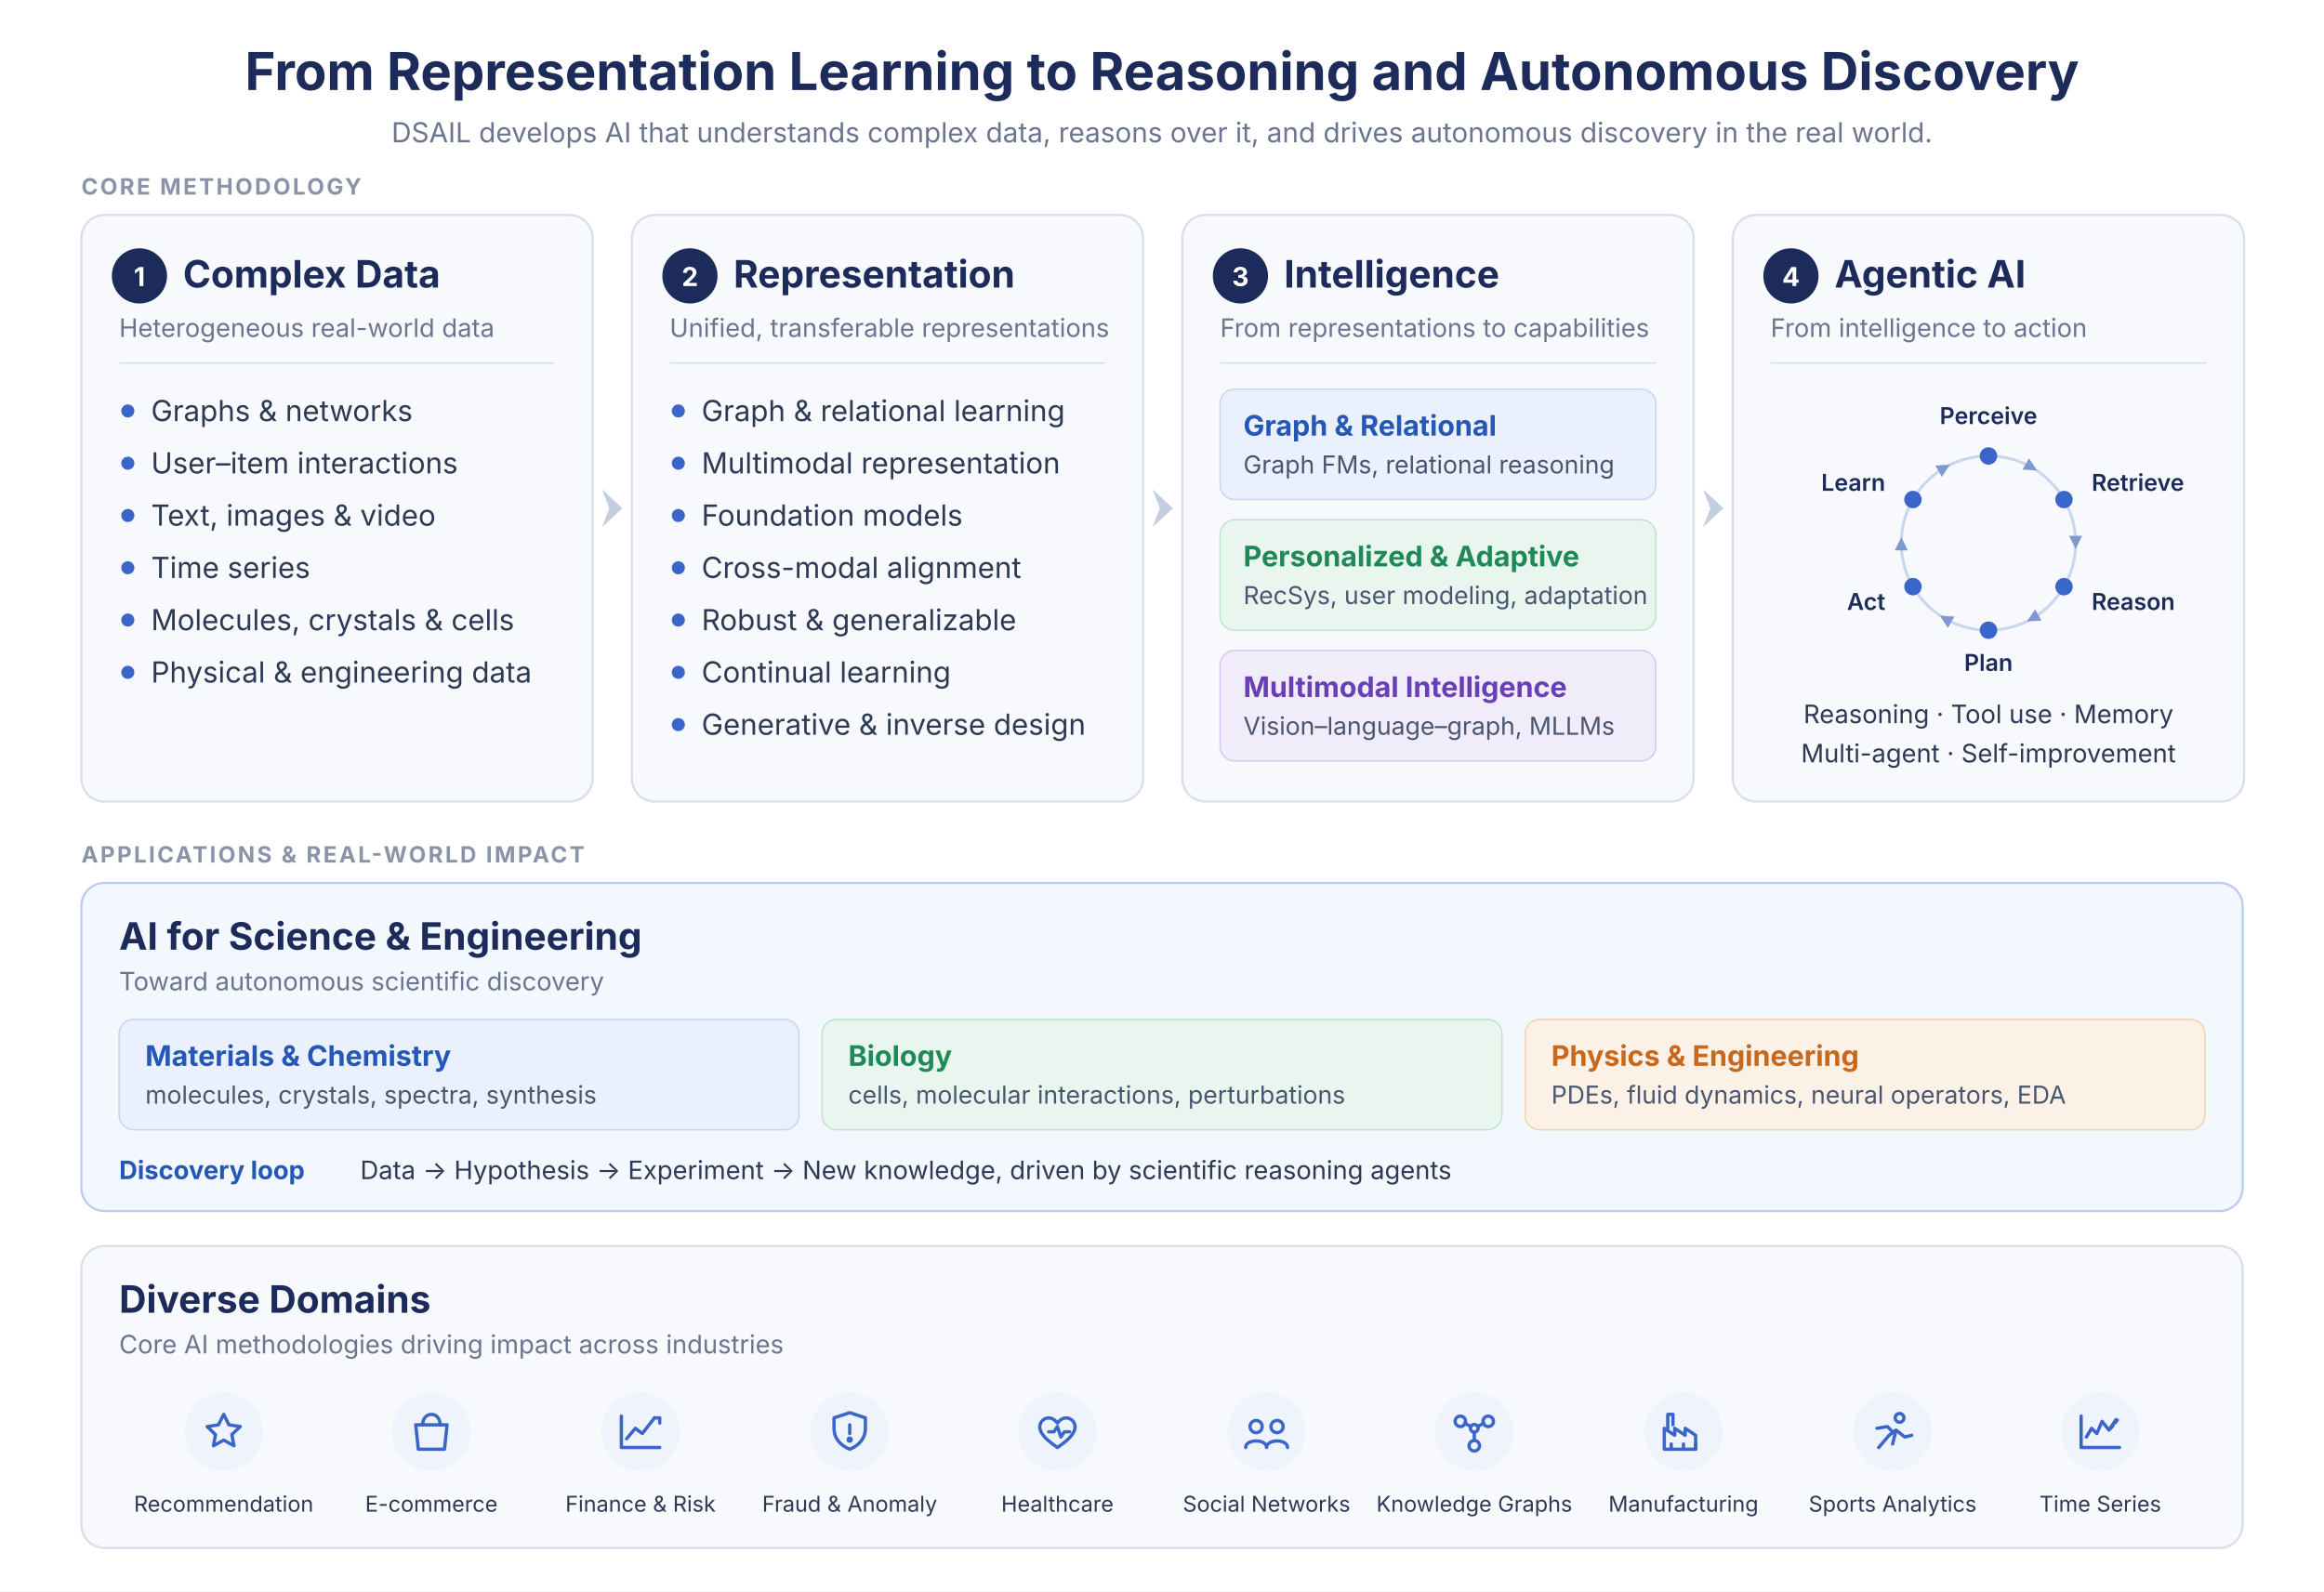
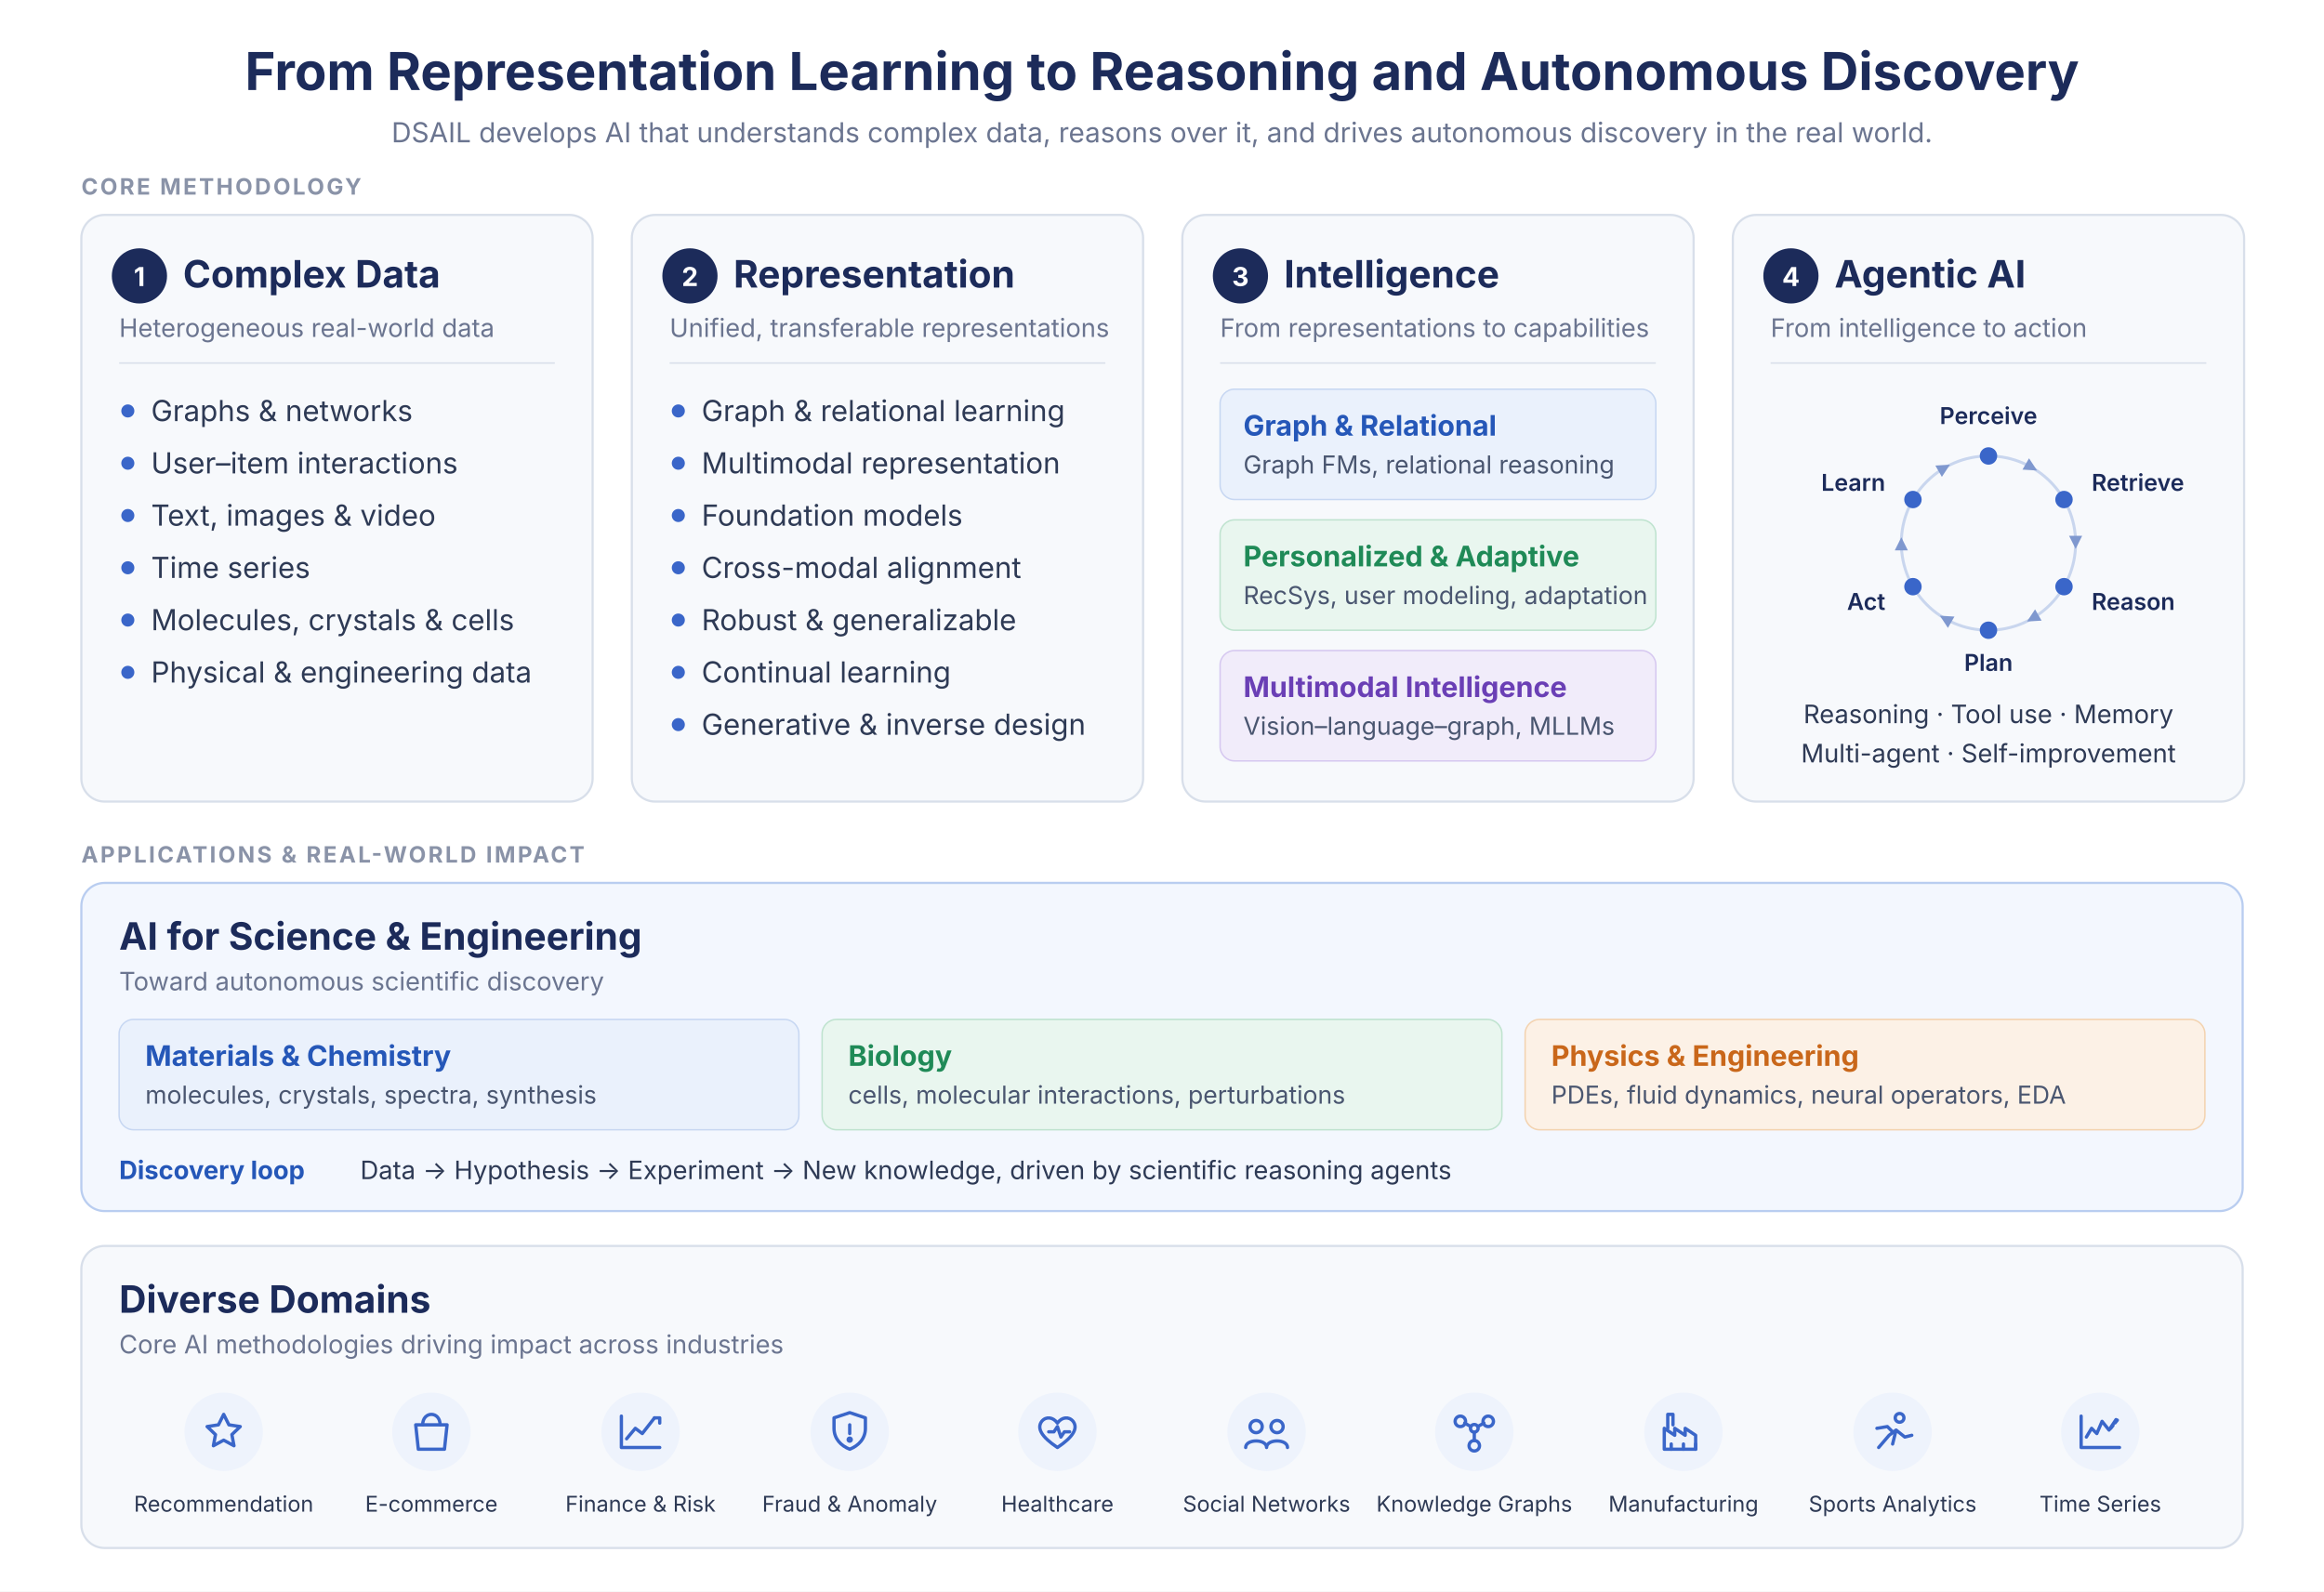
<svg xmlns="http://www.w3.org/2000/svg" viewBox="0 0 1600 1096" width="1600" height="1096" font-family="Inter, 'Helvetica Neue', Arial, sans-serif">
  <rect width="1600" height="1096" fill="#FFFFFF" />
  <text x="800" y="62" text-anchor="middle" font-size="36" font-weight="700" fill="#1C2B5A">From Representation Learning to Reasoning and Autonomous Discovery</text>
  <text x="800" y="98" text-anchor="middle" font-size="19" fill="#6B7590">DSAIL develops AI that understands complex data, reasons over it, and drives autonomous discovery in the real world.</text>
  <text x="56" y="134" font-size="15.5" font-weight="700" fill="#8A93A8" letter-spacing="1.5">CORE METHODOLOGY</text>
  <g transform="translate(56,148)">
    <rect width="352" height="404" rx="16" fill="#F7F9FC" stroke="#D8DFEA" stroke-width="1.5" />
    <circle cx="40" cy="42" r="19" fill="#1C2B5A" />
    <text x="40" y="49" text-anchor="middle" font-size="18" font-weight="700" fill="#fff">1</text>
    <text x="70" y="50" font-size="26" font-weight="700" fill="#1C2B5A">Complex Data</text>
    <text x="26" y="84" font-size="17.5" fill="#6B7590">Heterogeneous real-world data</text>
    <line x1="26" y1="102" x2="326" y2="102" stroke="#D8DFEA" />
    <circle cx="32" cy="135" r="4.5" fill="#3A66C9" />
    <text x="48" y="142" font-size="20" fill="#2E3A55">Graphs &amp; networks</text>
    <circle cx="32" cy="171" r="4.5" fill="#3A66C9" />
    <text x="48" y="178" font-size="20" fill="#2E3A55">User–item interactions</text>
    <circle cx="32" cy="207" r="4.5" fill="#3A66C9" />
    <text x="48" y="214" font-size="20" fill="#2E3A55">Text, images &amp; video</text>
    <circle cx="32" cy="243" r="4.5" fill="#3A66C9" />
    <text x="48" y="250" font-size="20" fill="#2E3A55">Time series</text>
    <circle cx="32" cy="279" r="4.5" fill="#3A66C9" />
    <text x="48" y="286" font-size="20" fill="#2E3A55">Molecules, crystals &amp; cells</text>
    <circle cx="32" cy="315" r="4.5" fill="#3A66C9" />
    <text x="48" y="322" font-size="20" fill="#2E3A55">Physical &amp; engineering data</text>
  </g>
  <g transform="translate(435,148)">
    <rect width="352" height="404" rx="16" fill="#F7F9FC" stroke="#D8DFEA" stroke-width="1.5" />
    <circle cx="40" cy="42" r="19" fill="#1C2B5A" />
    <text x="40" y="49" text-anchor="middle" font-size="18" font-weight="700" fill="#fff">2</text>
    <text x="70" y="50" font-size="26" font-weight="700" fill="#1C2B5A">Representation</text>
    <text x="26" y="84" font-size="17.5" fill="#6B7590">Unified, transferable representations</text>
    <line x1="26" y1="102" x2="326" y2="102" stroke="#D8DFEA" />
    <circle cx="32" cy="135" r="4.5" fill="#3A66C9" />
    <text x="48" y="142" font-size="20" fill="#2E3A55">Graph &amp; relational learning</text>
    <circle cx="32" cy="171" r="4.5" fill="#3A66C9" />
    <text x="48" y="178" font-size="20" fill="#2E3A55">Multimodal representation</text>
    <circle cx="32" cy="207" r="4.5" fill="#3A66C9" />
    <text x="48" y="214" font-size="20" fill="#2E3A55">Foundation models</text>
    <circle cx="32" cy="243" r="4.5" fill="#3A66C9" />
    <text x="48" y="250" font-size="20" fill="#2E3A55">Cross-modal alignment</text>
    <circle cx="32" cy="279" r="4.5" fill="#3A66C9" />
    <text x="48" y="286" font-size="20" fill="#2E3A55">Robust &amp; generalizable</text>
    <circle cx="32" cy="315" r="4.5" fill="#3A66C9" />
    <text x="48" y="322" font-size="20" fill="#2E3A55">Continual learning</text>
    <circle cx="32" cy="351" r="4.5" fill="#3A66C9" />
    <text x="48" y="358" font-size="20" fill="#2E3A55">Generative &amp; inverse design</text>
  </g>
  <g transform="translate(814,148)">
    <rect width="352" height="404" rx="16" fill="#F7F9FC" stroke="#D8DFEA" stroke-width="1.5" />
    <circle cx="40" cy="42" r="19" fill="#1C2B5A" />
    <text x="40" y="49" text-anchor="middle" font-size="18" font-weight="700" fill="#fff">3</text>
    <text x="70" y="50" font-size="26" font-weight="700" fill="#1C2B5A">Intelligence</text>
    <text x="26" y="84" font-size="17.5" fill="#6B7590">From representations to capabilities</text>
    <line x1="26" y1="102" x2="326" y2="102" stroke="#D8DFEA" />
    <rect x="26" y="120" width="300" height="76" rx="10" fill="#EAF1FC" stroke="#C7D7F2" />
    <text x="42" y="152" font-size="19.5" font-weight="700" fill="#2557B8">Graph &amp; Relational</text>
    <text x="42" y="178" font-size="17" fill="#4A5670">Graph FMs, relational reasoning</text>
    <rect x="26" y="210" width="300" height="76" rx="10" fill="#E9F6EF" stroke="#BFE3CF" />
    <text x="42" y="242" font-size="19.5" font-weight="700" fill="#1F8A57">Personalized &amp; Adaptive</text>
    <text x="42" y="268" font-size="17" fill="#4A5670">RecSys, user modeling, adaptation</text>
    <rect x="26" y="300" width="300" height="76" rx="10" fill="#F1ECFA" stroke="#D6C8F0" />
    <text x="42" y="332" font-size="19.5" font-weight="700" fill="#6A3FB5">Multimodal Intelligence</text>
    <text x="42" y="358" font-size="17" fill="#4A5670">Vision–language–graph, MLLMs</text>
  </g>
  <g transform="translate(1193,148)">
    <rect width="352" height="404" rx="16" fill="#F7F9FC" stroke="#D8DFEA" stroke-width="1.5" />
    <circle cx="40" cy="42" r="19" fill="#1C2B5A" />
    <text x="40" y="49" text-anchor="middle" font-size="18" font-weight="700" fill="#fff">4</text>
    <text x="70" y="50" font-size="26" font-weight="700" fill="#1C2B5A">Agentic AI</text>
    <text x="26" y="84" font-size="17.5" fill="#6B7590">From intelligence to action</text>
    <line x1="26" y1="102" x2="326" y2="102" stroke="#D8DFEA" />
    <g transform="translate(176.0,226)">
      <circle r="60" fill="none" stroke="#C9D6EE" stroke-width="2" />
      <path d="M-5,-4.5 L4,0 L-5,4.5 Z" fill="#7F98CF" transform="translate(30.0,-52.0) rotate(30)" />
      <path d="M-5,-4.5 L4,0 L-5,4.5 Z" fill="#7F98CF" transform="translate(60.0,0.0) rotate(90)" />
      <path d="M-5,-4.5 L4,0 L-5,4.5 Z" fill="#7F98CF" transform="translate(30.0,52.0) rotate(150)" />
      <path d="M-5,-4.5 L4,0 L-5,4.5 Z" fill="#7F98CF" transform="translate(-30.0,52.0) rotate(210)" />
      <path d="M-5,-4.5 L4,0 L-5,4.5 Z" fill="#7F98CF" transform="translate(-60.0,0.0) rotate(270)" />
      <path d="M-5,-4.5 L4,0 L-5,4.5 Z" fill="#7F98CF" transform="translate(-30.0,-52.0) rotate(330)" />
      <circle cx="0.0" cy="-60.0" r="6" fill="#3A66C9" />
      <text x="0.0" y="-82.0" text-anchor="middle" font-size="16" font-weight="600" fill="#1C2B5A">Perceive</text>
      <circle cx="52.0" cy="-30.0" r="6" fill="#3A66C9" />
      <text x="71.0" y="-36.0" text-anchor="start" font-size="16" font-weight="600" fill="#1C2B5A">Retrieve</text>
      <circle cx="52.0" cy="30.0" r="6" fill="#3A66C9" />
      <text x="71.0" y="46.0" text-anchor="start" font-size="16" font-weight="600" fill="#1C2B5A">Reason</text>
      <circle cx="0.0" cy="60.0" r="6" fill="#3A66C9" />
      <text x="0.0" y="88.0" text-anchor="middle" font-size="16" font-weight="600" fill="#1C2B5A">Plan</text>
      <circle cx="-52.0" cy="30.0" r="6" fill="#3A66C9" />
      <text x="-71.0" y="46.0" text-anchor="end" font-size="16" font-weight="600" fill="#1C2B5A">Act</text>
      <circle cx="-52.0" cy="-30.0" r="6" fill="#3A66C9" />
      <text x="-71.0" y="-36.0" text-anchor="end" font-size="16" font-weight="600" fill="#1C2B5A">Learn</text>
    </g>
    <g font-size="17.5" fill="#2E3A55" text-anchor="middle">
      <text x="176.0" y="350">Reasoning · Tool use · Memory</text>
      <text x="176.0" y="377">Multi-agent · Self-improvement</text>
    </g>
  </g>
-   <path d="M414.5,337.0 L428.5,350.0 L414.5,363.0 L419.5,350.0 Z" fill="#C3CEE2" />
-   <path d="M793.5,337.0 L807.5,350.0 L793.5,363.0 L798.5,350.0 Z" fill="#C3CEE2" />
-   <path d="M1172.5,337.0 L1186.5,350.0 L1172.5,363.0 L1177.5,350.0 Z" fill="#C3CEE2" />
  <text x="56" y="594" font-size="15.5" font-weight="700" fill="#8A93A8" letter-spacing="1.5">APPLICATIONS &amp; REAL-WORLD IMPACT</text>
  <g transform="translate(56,608)">
    <rect width="1488" height="226" rx="16" fill="#F3F7FE" stroke="#B9CDF0" stroke-width="1.5" />
    <text x="26" y="46" font-size="26" font-weight="700" fill="#1C2B5A">AI for Science &amp; Engineering</text>
    <text x="26" y="74" font-size="17.5" fill="#6B7590">Toward autonomous scientific discovery</text>
    <rect x="26" y="94" width="468" height="76" rx="10" fill="#EAF1FC" stroke="#C7D7F2" />
    <text x="44" y="126" font-size="19.5" font-weight="700" fill="#2557B8">Materials &amp; Chemistry</text>
    <text x="44" y="152" font-size="17" fill="#4A5670">molecules, crystals, spectra, synthesis</text>
    <rect x="510" y="94" width="468" height="76" rx="10" fill="#E9F6EF" stroke="#BFE3CF" />
    <text x="528" y="126" font-size="19.5" font-weight="700" fill="#1F8A57">Biology</text>
    <text x="528" y="152" font-size="17" fill="#4A5670">cells, molecular interactions, perturbations</text>
    <rect x="994" y="94" width="468" height="76" rx="10" fill="#FCF1E6" stroke="#F3D3B0" />
    <text x="1012" y="126" font-size="19.5" font-weight="700" fill="#C9671A">Physics &amp; Engineering</text>
    <text x="1012" y="152" font-size="17" fill="#4A5670">PDEs, fluid dynamics, neural operators, EDA</text>
    <text x="26" y="204" font-size="17.5" font-weight="700" fill="#2557B8">Discovery loop</text>
    <text x="192" y="204" font-size="17.5" fill="#2E3A55">Data → Hypothesis → Experiment → New knowledge, driven by scientific reasoning agents</text>
  </g>
  <g transform="translate(56,858)">
    <rect width="1488" height="208" rx="16" fill="#F7F9FC" stroke="#D8DFEA" stroke-width="1.5" />
    <text x="26" y="46" font-size="26" font-weight="700" fill="#1C2B5A">Diverse Domains</text>
    <text x="26" y="74" font-size="17.5" fill="#6B7590">Core AI methodologies driving impact across industries</text>
    <g font-size="15" fill="#2E3A55" text-anchor="middle">
      <g transform="translate(98,128)">
        <circle r="27" fill="#EEF3FC" />
        <g transform="scale(1.2)">
          <g fill="none" stroke="#3A66C9" stroke-width="1.9" stroke-linecap="round" stroke-linejoin="round">
            <path d="M0,-10 l3,6 6.5,1 -4.8,4.6 1.2,6.4 -5.9,-3.2 -5.9,3.2 1.2,-6.4 -4.8,-4.6 6.5,-1 z" />
          </g>
        </g>
        <text y="55">Recommendation</text>
      </g>
      <g transform="translate(241,128)">
        <circle r="27" fill="#EEF3FC" />
        <g transform="scale(1.2)">
          <g fill="none" stroke="#3A66C9" stroke-width="1.9" stroke-linecap="round" stroke-linejoin="round">
            <path d="M-9,-4 h18 l-1.5,14 h-15 z" />
            <path d="M-5,-4 c0,-8 10,-8 10,0" />
          </g>
        </g>
        <text y="55">E-commerce</text>
      </g>
      <g transform="translate(385,128)">
        <circle r="27" fill="#EEF3FC" />
        <g transform="scale(1.2)">
          <g fill="none" stroke="#3A66C9" stroke-width="1.9" stroke-linecap="round" stroke-linejoin="round">
            <path d="M-11,9 h22 M-11,9 v-18" />
            <path d="M-8,4 l5,-6 l4,3 l7,-9" />
            <path d="M8,-8 h3 v3" />
          </g>
        </g>
        <text y="55">Finance &amp; Risk</text>
      </g>
      <g transform="translate(529,128)">
        <circle r="27" fill="#EEF3FC" />
        <g transform="scale(1.2)">
          <g fill="none" stroke="#3A66C9" stroke-width="1.9" stroke-linecap="round" stroke-linejoin="round">
            <path d="M0,-11 l9,3 v6 c0,6 -4,10 -9,12 c-5,-2 -9,-6 -9,-12 v-6 z" />
            <path d="M0,-4 v5" />
            <circle cx="0" cy="4.5" r="0.9" fill="#3A66C9" />
          </g>
        </g>
        <text y="55">Fraud &amp; Anomaly</text>
      </g>
      <g transform="translate(672,128)">
        <circle r="27" fill="#EEF3FC" />
        <g transform="scale(1.2)">
          <g fill="none" stroke="#3A66C9" stroke-width="1.9" stroke-linecap="round" stroke-linejoin="round">
            <path d="M0,9 c-9,-6 -12,-11 -9,-15 c2.5,-3 6.5,-2.5 9,1 c2.5,-3.5 6.5,-4 9,-1 c3,4 0,9 -9,15 z" />
            <path d="M-5,0 h3 l2,-3 l2,6 l2,-3 h3" />
          </g>
        </g>
        <text y="55">Healthcare</text>
      </g>
      <g transform="translate(816,128)">
        <circle r="27" fill="#EEF3FC" />
        <g transform="scale(1.2)">
          <g fill="none" stroke="#3A66C9" stroke-width="1.9" stroke-linecap="round" stroke-linejoin="round">
            <circle cx="-6" cy="-3" r="3.5" />
            <circle cx="6" cy="-3" r="3.5" />
            <path d="M-12,9 c0,-5 12,-5 12,0 M0,9 c0,-5 12,-5 12,0" />
          </g>
        </g>
        <text y="55">Social Networks</text>
      </g>
      <g transform="translate(959,128)">
        <circle r="27" fill="#EEF3FC" />
        <g transform="scale(1.2)">
          <g fill="none" stroke="#3A66C9" stroke-width="1.9" stroke-linecap="round" stroke-linejoin="round">
            <circle cx="-8" cy="-6" r="3" />
            <circle cx="8" cy="-6" r="3" />
            <circle cx="0" cy="8" r="3" />
            <circle cx="0" cy="-2" r="2.2" />
            <path d="M-5.5,-5 l3.5,2 M5.5,-5 l-3.5,2 M0,0.3 v4.7" />
          </g>
        </g>
        <text y="55">Knowledge Graphs</text>
      </g>
      <g transform="translate(1103,128)">
        <circle r="27" fill="#EEF3FC" />
        <g transform="scale(1.2)">
          <g fill="none" stroke="#3A66C9" stroke-width="1.9" stroke-linecap="round" stroke-linejoin="round">
            <path d="M-11,10 v-12 l6,4 v-4 l6,4 v-4 l6,4 v8 z" />
            <path d="M-7,10 v-3 M0,10 v-3 M7,10 v-3" />
            <path d="M-9,-2 v-8 h3 v6" />
          </g>
        </g>
        <text y="55">Manufacturing</text>
      </g>
      <g transform="translate(1247,128)">
        <circle r="27" fill="#EEF3FC" />
        <g transform="scale(1.2)">
          <g fill="none" stroke="#3A66C9" stroke-width="1.9" stroke-linecap="round" stroke-linejoin="round">
            <circle cx="4" cy="-8" r="2.5" />
            <path d="M-8,9 l6,-7 l4,-3 l5,4 l4,-1 M2,-1 l-2,8 M-9,-2 l6,-1 l3,3" />
          </g>
        </g>
        <text y="55">Sports Analytics</text>
      </g>
      <g transform="translate(1390,128)">
        <circle r="27" fill="#EEF3FC" />
        <g transform="scale(1.2)">
          <g fill="none" stroke="#3A66C9" stroke-width="1.9" stroke-linecap="round" stroke-linejoin="round">
            <path d="M-11,9 h22 M-11,9 v-18" />
            <path d="M-8,3 l3,-5 l3,3 l3,-7 l4,5 l4,-6" />
            <path d="M6,-2 l4,-5" stroke-dasharray="2 2" />
          </g>
        </g>
        <text y="55">Time Series</text>
      </g>
    </g>
  </g>
</svg>
